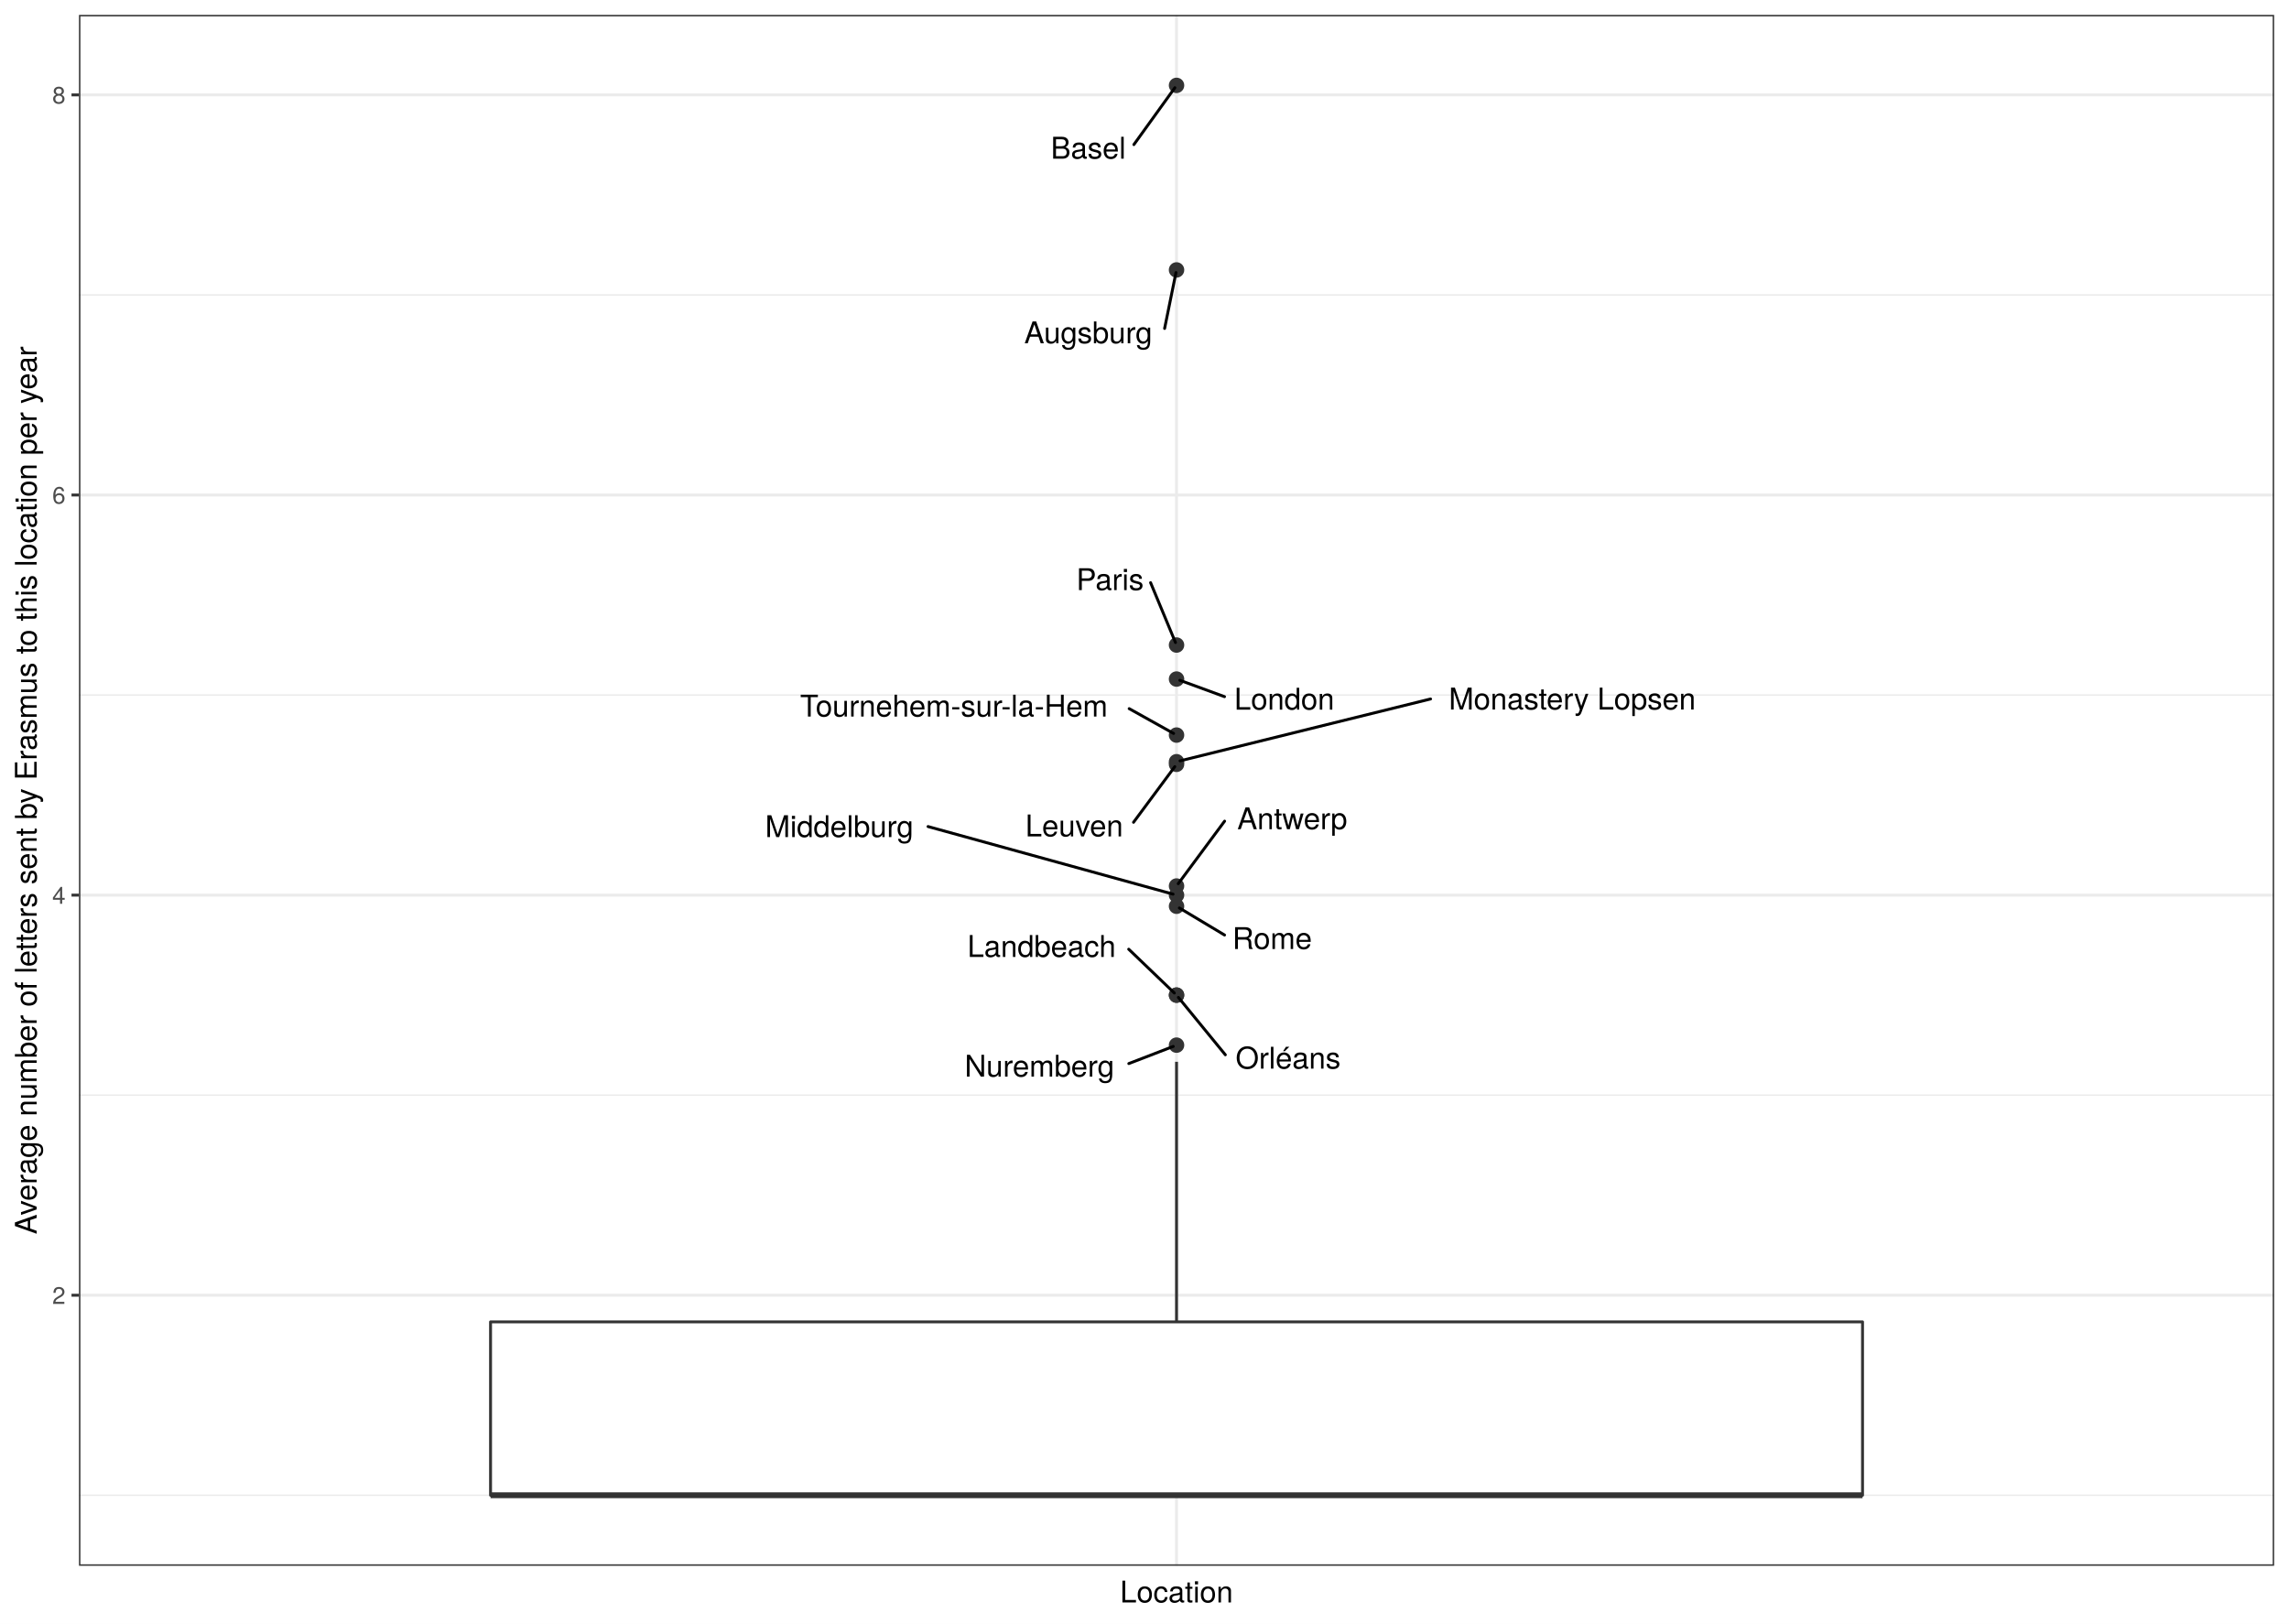
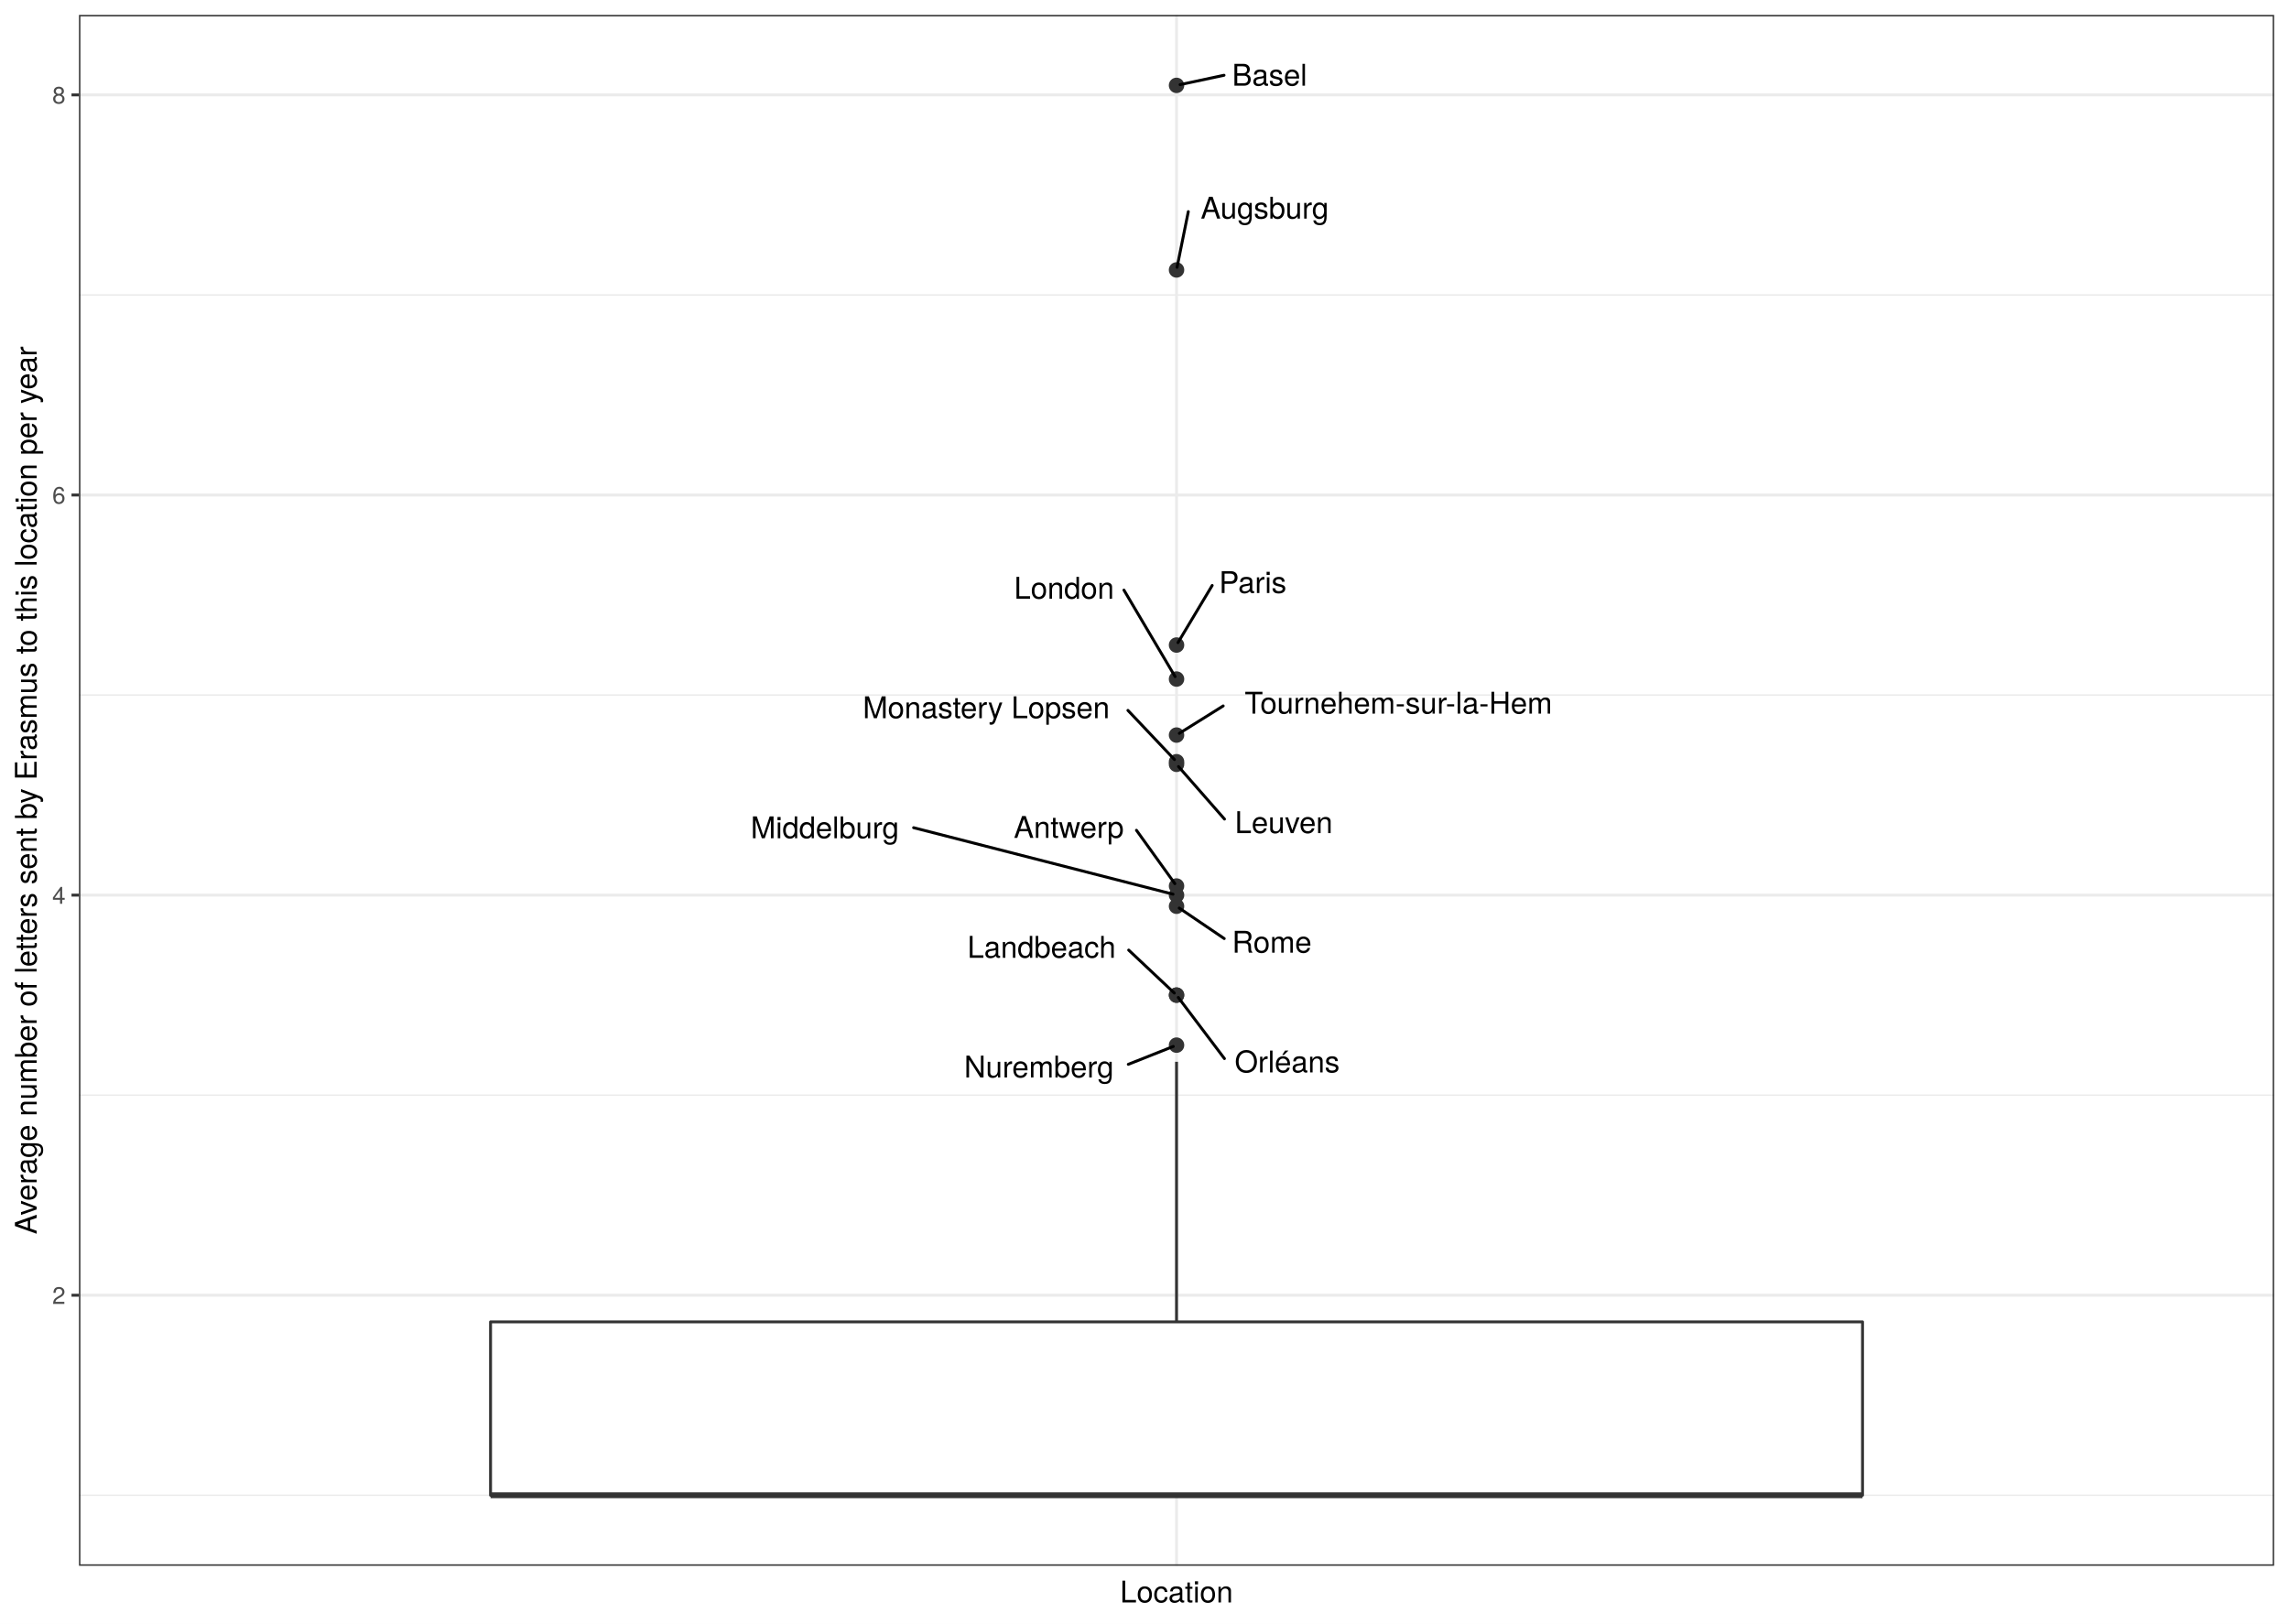
<svg xmlns="http://www.w3.org/2000/svg" class="svglite" width="842.40pt" height="597.60pt" viewBox="0 0 842.40 597.60">
  <defs>
    <style type="text/css">
    .svglite line, .svglite polyline, .svglite polygon, .svglite path, .svglite rect, .svglite circle {
      fill: none;
      stroke: #000000;
      stroke-linecap: round;
      stroke-linejoin: round;
      stroke-miterlimit: 10.00;
    }
    .svglite text {
      white-space: pre;
    }
  </style>
  </defs>
  <rect width="100%" height="100%" style="stroke: none; fill: #FFFFFF;" />
  <defs>
    <clipPath id="cpMC4wMHw4NDIuNDB8MC4wMHw1OTcuNjA=">
      <rect x="0.00" y="0.00" width="842.40" height="597.60" />
    </clipPath>
  </defs>
  <g clip-path="url(#cpMC4wMHw4NDIuNDB8MC4wMHw1OTcuNjA=)">
    <rect x="0.00" y="-0" width="842.40" height="597.60" style="stroke-width: 1.07; stroke: #FFFFFF; fill: #FFFFFF;" />
  </g>
  <defs>
    <clipPath id="cpMjkuMDZ8ODM2LjkyfDUuNDh8NTc2LjMz">
      <rect x="29.06" y="5.48" width="807.87" height="570.85" />
    </clipPath>
  </defs>
  <g clip-path="url(#cpMjkuMDZ8ODM2LjkyfDUuNDh8NTc2LjMz)">
    <rect x="29.06" y="5.48" width="807.87" height="570.85" style="stroke-width: 1.07; stroke: none; fill: #FFFFFF;" />
    <polyline points="29.06,550.38 836.92,550.38 " style="stroke-width: 0.53; stroke: #EBEBEB; stroke-linecap: butt;" />
    <polyline points="29.06,403.11 836.92,403.11 " style="stroke-width: 0.53; stroke: #EBEBEB; stroke-linecap: butt;" />
    <polyline points="29.06,255.84 836.92,255.84 " style="stroke-width: 0.53; stroke: #EBEBEB; stroke-linecap: butt;" />
    <polyline points="29.06,108.57 836.92,108.57 " style="stroke-width: 0.53; stroke: #EBEBEB; stroke-linecap: butt;" />
    <polyline points="29.06,476.75 836.92,476.75 " style="stroke-width: 1.07; stroke: #EBEBEB; stroke-linecap: butt;" />
    <polyline points="29.06,329.48 836.92,329.48 " style="stroke-width: 1.07; stroke: #EBEBEB; stroke-linecap: butt;" />
    <polyline points="29.06,182.20 836.92,182.20 " style="stroke-width: 1.07; stroke: #EBEBEB; stroke-linecap: butt;" />
    <polyline points="29.06,34.93 836.92,34.93 " style="stroke-width: 1.07; stroke: #EBEBEB; stroke-linecap: butt;" />
    <polyline points="432.99,576.33 432.99,5.48 " style="stroke-width: 1.07; stroke: #EBEBEB; stroke-linecap: butt;" />
    <circle cx="432.99" cy="281.33" r="2.49" style="stroke-width: 0.71; stroke: #333333; fill: #333333;" />
    <circle cx="432.99" cy="249.95" r="2.49" style="stroke-width: 0.71; stroke: #333333; fill: #333333;" />
    <circle cx="432.99" cy="237.43" r="2.49" style="stroke-width: 0.71; stroke: #333333; fill: #333333;" />
    <circle cx="432.99" cy="326.13" r="2.49" style="stroke-width: 0.71; stroke: #333333; fill: #333333;" />
    <circle cx="432.99" cy="31.43" r="2.49" style="stroke-width: 0.71; stroke: #333333; fill: #333333;" />
    <circle cx="432.99" cy="333.57" r="2.49" style="stroke-width: 0.71; stroke: #333333; fill: #333333;" />
    <circle cx="432.99" cy="384.70" r="2.49" style="stroke-width: 0.71; stroke: #333333; fill: #333333;" />
    <circle cx="432.99" cy="99.36" r="2.49" style="stroke-width: 0.71; stroke: #333333; fill: #333333;" />
    <circle cx="432.99" cy="270.57" r="2.49" style="stroke-width: 0.71; stroke: #333333; fill: #333333;" />
    <circle cx="432.99" cy="280.38" r="2.49" style="stroke-width: 0.71; stroke: #333333; fill: #333333;" />
    <circle cx="432.99" cy="366.29" r="2.49" style="stroke-width: 0.71; stroke: #333333; fill: #333333;" />
    <circle cx="432.99" cy="366.29" r="2.49" style="stroke-width: 0.71; stroke: #333333; fill: #333333;" />
    <circle cx="432.99" cy="329.48" r="2.49" style="stroke-width: 0.71; stroke: #333333; fill: #333333;" />
    <line x1="432.99" y1="486.56" x2="432.99" y2="390.84" style="stroke-width: 1.07; stroke: #333333; stroke-linecap: butt;" />
    <line x1="432.99" y1="550.38" x2="432.99" y2="550.38" style="stroke-width: 1.07; stroke: #333333; stroke-linecap: butt;" />
    <polygon points="180.53,486.56 180.53,550.38 685.45,550.38 685.45,486.56 180.53,486.56 " style="stroke-width: 1.07; stroke: #333333; fill: #FFFFFF;" />
    <line x1="180.53" y1="550.38" x2="685.45" y2="550.38" style="stroke-width: 2.13; stroke: #333333; stroke-linecap: butt;" />
-     <line x1="417.16" y1="302.67" x2="432.35" y2="282.19" style="stroke-width: 1.07;" />
-     <line x1="450.65" y1="256.43" x2="434.20" y2="250.40" style="stroke-width: 1.07;" />
-     <line x1="423.44" y1="214.47" x2="432.60" y2="236.50" style="stroke-width: 1.07;" />
-     <line x1="450.68" y1="302.25" x2="433.62" y2="325.27" style="stroke-width: 1.07;" />
-     <line x1="417.29" y1="53.22" x2="432.37" y2="32.29" style="stroke-width: 1.07;" />
-     <line x1="450.66" y1="344.17" x2="434.03" y2="334.20" style="stroke-width: 1.07;" />
-     <line x1="415.43" y1="391.48" x2="431.78" y2="385.17" style="stroke-width: 1.07;" />
-     <line x1="428.60" y1="120.90" x2="432.79" y2="100.32" style="stroke-width: 1.07;" />
-     <line x1="415.56" y1="260.84" x2="431.91" y2="269.97" style="stroke-width: 1.07;" />
-     <line x1="526.48" y1="257.28" x2="434.28" y2="280.06" style="stroke-width: 1.07;" />
-     <line x1="415.39" y1="349.39" x2="432.18" y2="365.51" style="stroke-width: 1.07;" />
-     <line x1="450.95" y1="388.25" x2="433.67" y2="367.13" style="stroke-width: 1.07;" />
-     <line x1="341.54" y1="304.24" x2="431.71" y2="329.12" style="stroke-width: 1.07;" />
-     <text x="395.34" y="307.86" text-anchor="middle" style="font-size: 11.04px; font-family: &quot;TeX Gyre Heros&quot;;" textLength="40.05px" lengthAdjust="spacingAndGlyphs">Leuven</text>
-     <text x="472.66" y="261.20" text-anchor="middle" style="font-size: 11.04px; font-family: &quot;TeX Gyre Heros&quot;;" textLength="40.43px" lengthAdjust="spacingAndGlyphs">London</text>
-     <text x="408.51" y="217.21" text-anchor="middle" style="font-size: 11.04px; font-family: &quot;TeX Gyre Heros&quot;;" textLength="26.27px" lengthAdjust="spacingAndGlyphs">Paris</text>
-     <text x="475.58" y="305.22" text-anchor="middle" style="font-size: 11.04px; font-family: &quot;TeX Gyre Heros&quot;;" textLength="46.21px" lengthAdjust="spacingAndGlyphs">Antwerp</text>
-     <text x="400.52" y="58.40" text-anchor="middle" style="font-size: 11.04px; font-family: &quot;TeX Gyre Heros&quot;;" textLength="29.93px" lengthAdjust="spacingAndGlyphs">Basel</text>
-     <text x="468.18" y="349.32" text-anchor="middle" style="font-size: 11.04px; font-family: &quot;TeX Gyre Heros&quot;;" textLength="31.44px" lengthAdjust="spacingAndGlyphs">Rome</text>
-     <text x="382.53" y="396.30" text-anchor="middle" style="font-size: 11.04px; font-family: &quot;TeX Gyre Heros&quot;;" textLength="62.19px" lengthAdjust="spacingAndGlyphs">Nuremberg</text>
-     <text x="400.49" y="126.36" text-anchor="middle" style="font-size: 11.04px; font-family: &quot;TeX Gyre Heros&quot;;" textLength="52.61px" lengthAdjust="spacingAndGlyphs">Augsburg</text>
-     <text x="351.06" y="263.76" text-anchor="middle" style="font-size: 11.04px; font-family: &quot;TeX Gyre Heros&quot;;" textLength="125.42px" lengthAdjust="spacingAndGlyphs">Tournehem-sur-la-Hem</text>
-     <text x="578.62" y="261.16" text-anchor="middle" style="font-size: 11.04px; font-family: &quot;TeX Gyre Heros&quot;;" textLength="100.68px" lengthAdjust="spacingAndGlyphs">Monastery Lopsen</text>
-     <text x="383.34" y="352.23" text-anchor="middle" style="font-size: 11.04px; font-family: &quot;TeX Gyre Heros&quot;;" textLength="60.50px" lengthAdjust="spacingAndGlyphs">Landbeach</text>
-     <text x="474.04" y="393.35" text-anchor="middle" style="font-size: 11.04px; font-family: &quot;TeX Gyre Heros&quot;;" textLength="42.57px" lengthAdjust="spacingAndGlyphs">Orléans</text>
-     <text x="308.86" y="308.11" text-anchor="middle" style="font-size: 11.04px; font-family: &quot;TeX Gyre Heros&quot;;" textLength="61.77px" lengthAdjust="spacingAndGlyphs">Middelburg</text>
+     <line x1="450.64" y1="301.49" x2="433.71" y2="282.16" style="stroke-width: 1.07;" />
+     <line x1="413.63" y1="217.20" x2="432.46" y2="249.05" style="stroke-width: 1.07;" />
+     <line x1="446.11" y1="215.50" x2="433.52" y2="236.54" style="stroke-width: 1.07;" />
+     <line x1="418.24" y1="305.61" x2="432.37" y2="325.26" style="stroke-width: 1.07;" />
+     <line x1="450.47" y1="27.70" x2="434.30" y2="31.15" style="stroke-width: 1.07;" />
+     <line x1="450.54" y1="345.47" x2="433.98" y2="334.24" style="stroke-width: 1.07;" />
+     <line x1="415.24" y1="391.76" x2="431.79" y2="385.18" style="stroke-width: 1.07;" />
+     <line x1="437.32" y1="77.90" x2="433.18" y2="98.40" style="stroke-width: 1.07;" />
+     <line x1="450.16" y1="259.84" x2="434.02" y2="269.93" style="stroke-width: 1.07;" />
+     <line x1="415.10" y1="261.48" x2="432.23" y2="279.58" style="stroke-width: 1.07;" />
+     <line x1="415.38" y1="349.71" x2="432.17" y2="365.52" style="stroke-width: 1.07;" />
+     <line x1="450.62" y1="389.65" x2="433.63" y2="367.15" style="stroke-width: 1.07;" />
+     <line x1="336.23" y1="304.66" x2="431.70" y2="329.14" style="stroke-width: 1.07;" />
+     <text x="472.46" y="306.65" text-anchor="middle" style="font-size: 11.04px; font-family: &quot;TeX Gyre Heros&quot;;" textLength="40.05px" lengthAdjust="spacingAndGlyphs">Leuven</text>
+     <text x="391.61" y="220.37" text-anchor="middle" style="font-size: 11.04px; font-family: &quot;TeX Gyre Heros&quot;;" textLength="40.43px" lengthAdjust="spacingAndGlyphs">London</text>
+     <text x="461.04" y="218.29" text-anchor="middle" style="font-size: 11.04px; font-family: &quot;TeX Gyre Heros&quot;;" textLength="26.27px" lengthAdjust="spacingAndGlyphs">Paris</text>
+     <text x="393.34" y="308.41" text-anchor="middle" style="font-size: 11.04px; font-family: &quot;TeX Gyre Heros&quot;;" textLength="46.21px" lengthAdjust="spacingAndGlyphs">Antwerp</text>
+     <text x="467.23" y="31.54" text-anchor="middle" style="font-size: 11.04px; font-family: &quot;TeX Gyre Heros&quot;;" textLength="29.93px" lengthAdjust="spacingAndGlyphs">Basel</text>
+     <text x="468.06" y="350.67" text-anchor="middle" style="font-size: 11.04px; font-family: &quot;TeX Gyre Heros&quot;;" textLength="31.44px" lengthAdjust="spacingAndGlyphs">Rome</text>
+     <text x="382.34" y="396.60" text-anchor="middle" style="font-size: 11.04px; font-family: &quot;TeX Gyre Heros&quot;;" textLength="62.19px" lengthAdjust="spacingAndGlyphs">Nuremberg</text>
+     <text x="465.42" y="80.47" text-anchor="middle" style="font-size: 11.04px; font-family: &quot;TeX Gyre Heros&quot;;" textLength="52.61px" lengthAdjust="spacingAndGlyphs">Augsburg</text>
+     <text x="514.67" y="262.68" text-anchor="middle" style="font-size: 11.04px; font-family: &quot;TeX Gyre Heros&quot;;" textLength="125.42px" lengthAdjust="spacingAndGlyphs">Tournehem-sur-la-Hem</text>
+     <text x="362.96" y="264.36" text-anchor="middle" style="font-size: 11.04px; font-family: &quot;TeX Gyre Heros&quot;;" textLength="100.68px" lengthAdjust="spacingAndGlyphs">Monastery Lopsen</text>
+     <text x="383.33" y="352.54" text-anchor="middle" style="font-size: 11.04px; font-family: &quot;TeX Gyre Heros&quot;;" textLength="60.50px" lengthAdjust="spacingAndGlyphs">Landbeach</text>
+     <text x="473.71" y="394.74" text-anchor="middle" style="font-size: 11.04px; font-family: &quot;TeX Gyre Heros&quot;;" textLength="42.57px" lengthAdjust="spacingAndGlyphs">Orléans</text>
+     <text x="303.55" y="308.54" text-anchor="middle" style="font-size: 11.04px; font-family: &quot;TeX Gyre Heros&quot;;" textLength="61.77px" lengthAdjust="spacingAndGlyphs">Middelburg</text>
    <rect x="29.06" y="5.48" width="807.87" height="570.85" style="stroke-width: 1.07; stroke: #333333;" />
  </g>
  <g clip-path="url(#cpMC4wMHw4NDIuNDB8MC4wMHw1OTcuNjA=)">
    <text x="24.12" y="479.95" text-anchor="end" style="font-size: 8.80px;fill: #4D4D4D; font-family: &quot;TeX Gyre Heros&quot;;" textLength="5.59px" lengthAdjust="spacingAndGlyphs">2</text>
    <text x="24.12" y="332.68" text-anchor="end" style="font-size: 8.80px;fill: #4D4D4D; font-family: &quot;TeX Gyre Heros&quot;;" textLength="5.59px" lengthAdjust="spacingAndGlyphs">4</text>
    <text x="24.12" y="185.41" text-anchor="end" style="font-size: 8.80px;fill: #4D4D4D; font-family: &quot;TeX Gyre Heros&quot;;" textLength="5.59px" lengthAdjust="spacingAndGlyphs">6</text>
    <text x="24.12" y="38.14" text-anchor="end" style="font-size: 8.80px;fill: #4D4D4D; font-family: &quot;TeX Gyre Heros&quot;;" textLength="5.59px" lengthAdjust="spacingAndGlyphs">8</text>
    <polyline points="26.32,476.75 29.06,476.75 " style="stroke-width: 1.07; stroke: #333333; stroke-linecap: butt;" />
    <polyline points="26.32,329.48 29.06,329.48 " style="stroke-width: 1.07; stroke: #333333; stroke-linecap: butt;" />
    <polyline points="26.32,182.20 29.06,182.20 " style="stroke-width: 1.07; stroke: #333333; stroke-linecap: butt;" />
    <polyline points="26.32,34.93 29.06,34.93 " style="stroke-width: 1.07; stroke: #333333; stroke-linecap: butt;" />
    <text x="432.99" y="589.83" text-anchor="middle" style="font-size: 11.00px; font-family: &quot;TeX Gyre Heros&quot;;" textLength="46.53px" lengthAdjust="spacingAndGlyphs">Location</text>
    <text transform="translate(13.50,290.91) rotate(-90)" text-anchor="middle" style="font-size: 11.00px; font-family: &quot;TeX Gyre Heros&quot;;" textLength="374.88px" lengthAdjust="spacingAndGlyphs">Average number of letters sent by Erasmus to this location per year</text>
  </g>
</svg>
